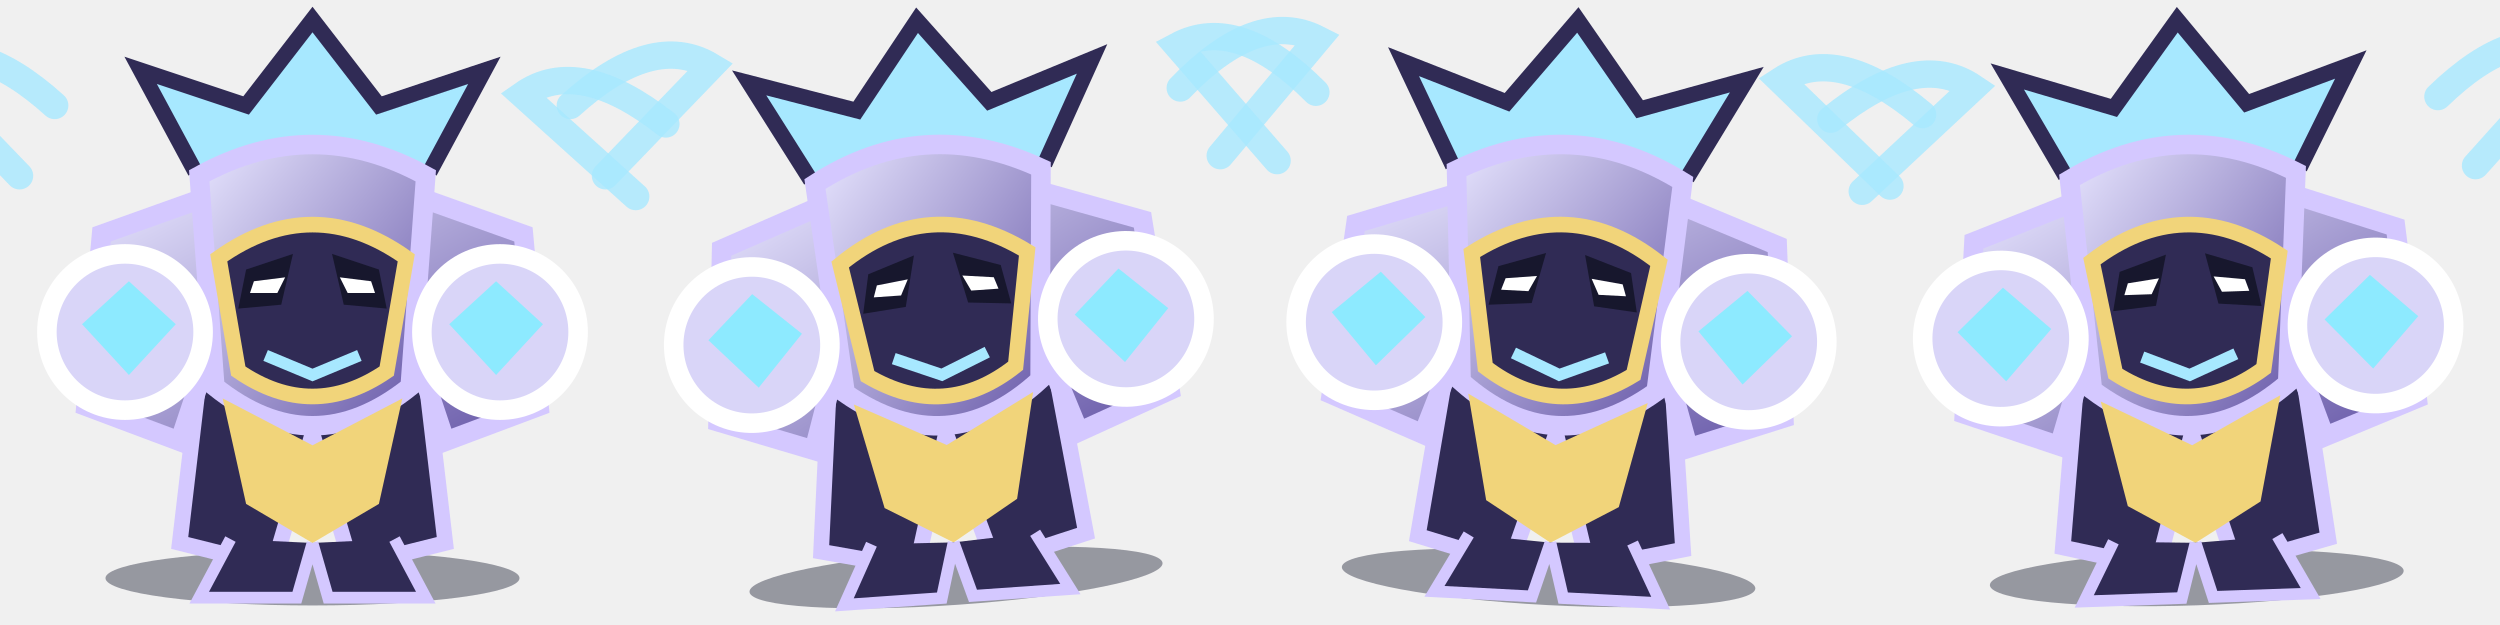
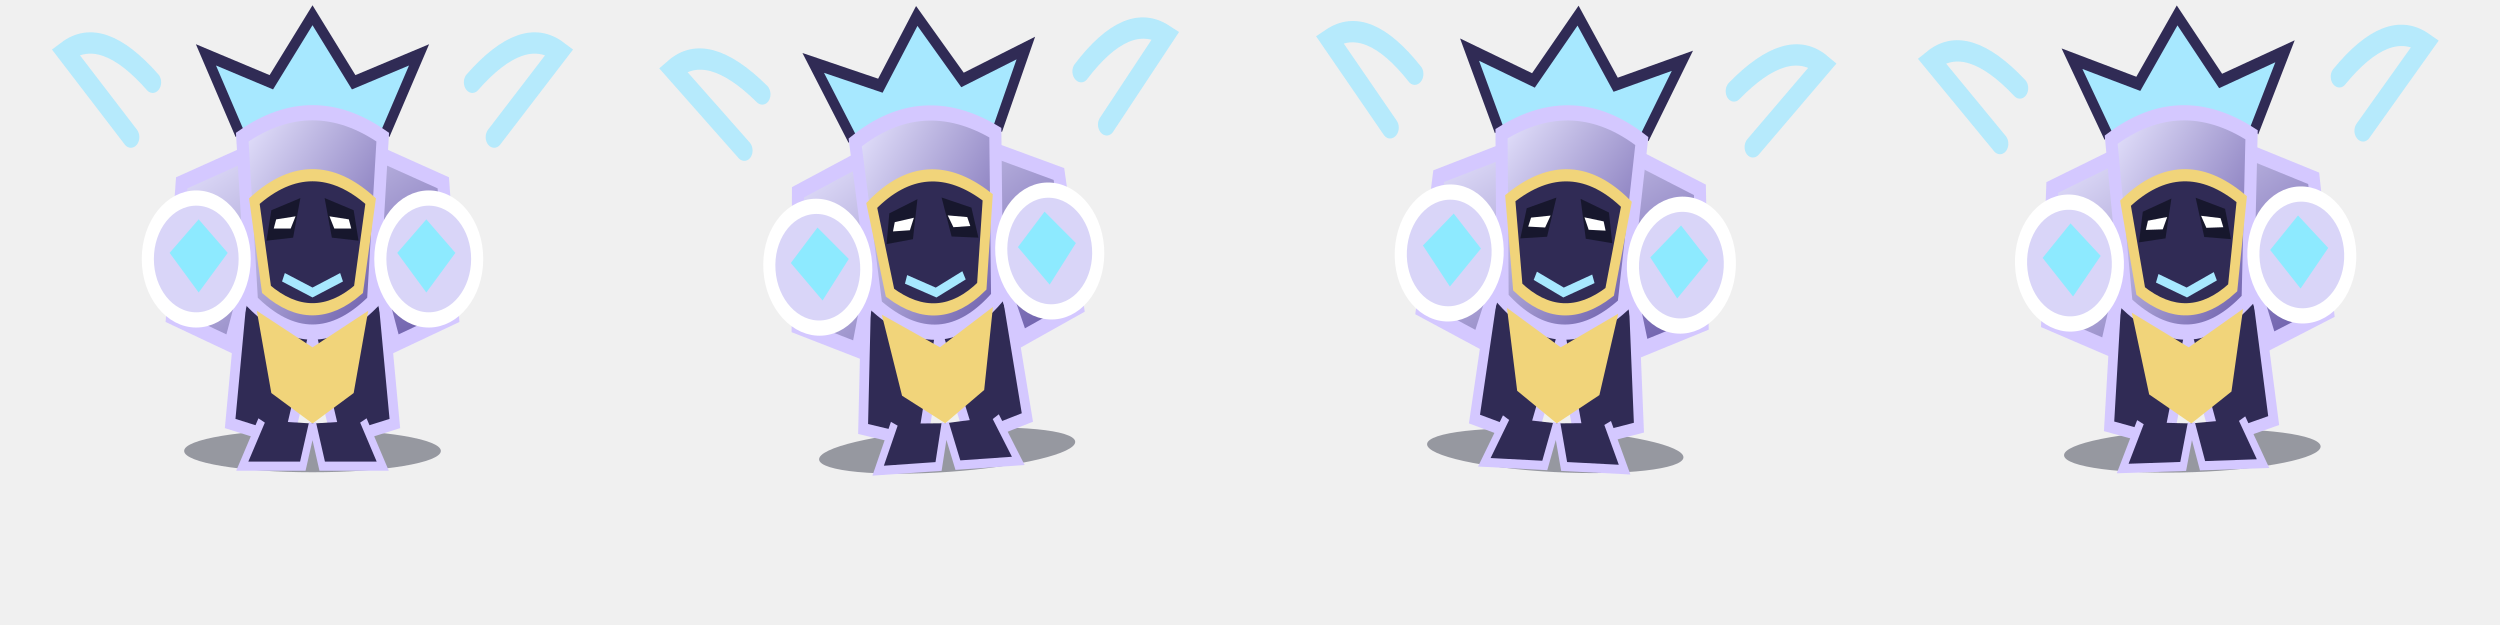
<svg xmlns="http://www.w3.org/2000/svg" width="640" height="160" viewBox="0 0 640 160">
  <defs>
    <linearGradient id="g" x2="1" y2="1">
      <stop stop-color="#e8e6ff" />
      <stop offset="1" stop-color="#6556a6" />
    </linearGradient>
  </defs>
-   <g transform="translate(0,0) translate(80,0) rotate(0 0 80)">
+   <g transform="translate(0,0) translate(80,0) rotate(0 0 80) scale(0.62 0.78)">
    <ellipse cy="148" rx="53" ry="7" fill="#101329" opacity=".4" />
    <path d="M-28 88 L-34 139 L-10 145 L0 111 L10 145 L34 139 L28 88Z" fill="#302b55" stroke="#d4c8ff" stroke-width="4" />
    <path d="M-26 50 L-54 60 L-58 104 L-34 113 L-22 77 M26 50 L54 60 L58 104 L34 113 L22 77" fill="url(#g)" stroke="#d4c8ff" stroke-width="5" />
    <path d="M-30 44 L-44 18 L-17 27 L0 5 L17 27 L44 18 L30 44" fill="#a7e8ff" stroke="#302b55" stroke-width="4" />
    <path d="M-29 45 Q0 29 29 45 L25 99 Q0 119 -25 99Z" fill="url(#g)" stroke="#d4c8ff" stroke-width="5" />
    <path d="M-24 66 Q0 49 24 66 L19 95 Q0 108 -19 95Z" fill="#302b55" stroke="#f1d47a" stroke-width="4" />
    <path d="M-17 69 L-5 65 L-8 78 L-19 79 M17 69 L5 65 L8 78 L19 79" fill="#17172d" />
    <path d="M-15 72 L-7 71 L-9 75 L-16 75 M15 72 L7 71 L9 75 L16 75" fill="#fff" />
    <path d="M-12 91 L0 96 L12 91" fill="none" stroke="#a7e8ff" stroke-width="3" />
    <path d="M-23 102 L0 114 L23 102 L17 129 L0 139 L-17 129Z" fill="#f1d47a" />
    <circle cx="-48" cy="85" r="20" fill="#d9d5f8" stroke="#fff" stroke-width="5" />
    <circle cx="48" cy="85" r="20" fill="#d9d5f8" stroke="#fff" stroke-width="5" />
    <path d="M-59 83 L-47 72 L-35 83 L-47 96Z M35 83 L47 72 L59 83 L47 96Z" fill="#8deaff" />
    <path d="M-21 138 L-29 153 L-4 153 L0 139 M21 138 L29 153 L4 153 L0 139" fill="#302b55" stroke="#d4c8ff" stroke-width="3" />
    <path d="M-66 27 Q-87 8 -102 17 L-75 45 M66 27 Q87 8 102 17 L75 45" fill="none" stroke="#a7e8ff" stroke-width="7" stroke-linecap="round" opacity=".8" />
  </g>
-   <g transform="translate(160,0) translate(80,0) rotate(-4 0 80)">
+   <g transform="translate(160,0) translate(80,0) rotate(-4 0 80) scale(0.62 0.78)">
    <ellipse cy="148" rx="53" ry="7" fill="#101329" opacity=".4" />
    <path d="M-28 88 L-34 139 L-10 145 L0 111 L10 145 L34 139 L28 88Z" fill="#302b55" stroke="#d4c8ff" stroke-width="4" />
    <path d="M-26 50 L-54 60 L-58 104 L-34 113 L-22 77 M26 50 L54 60 L58 104 L34 113 L22 77" fill="url(#g)" stroke="#d4c8ff" stroke-width="5" />
    <path d="M-30 44 L-44 18 L-17 27 L0 5 L17 27 L44 18 L30 44" fill="#a7e8ff" stroke="#302b55" stroke-width="4" />
    <path d="M-29 45 Q0 29 29 45 L25 99 Q0 119 -25 99Z" fill="url(#g)" stroke="#d4c8ff" stroke-width="5" />
    <path d="M-24 66 Q0 49 24 66 L19 95 Q0 108 -19 95Z" fill="#302b55" stroke="#f1d47a" stroke-width="4" />
    <path d="M-17 69 L-5 65 L-8 78 L-19 79 M17 69 L5 65 L8 78 L19 79" fill="#17172d" />
    <path d="M-15 72 L-7 71 L-9 75 L-16 75 M15 72 L7 71 L9 75 L16 75" fill="#fff" />
    <path d="M-12 91 L0 96 L12 91" fill="none" stroke="#a7e8ff" stroke-width="3" />
    <path d="M-23 102 L0 114 L23 102 L17 129 L0 139 L-17 129Z" fill="#f1d47a" />
    <circle cx="-48" cy="85" r="20" fill="#d9d5f8" stroke="#fff" stroke-width="5" />
    <circle cx="48" cy="85" r="20" fill="#d9d5f8" stroke="#fff" stroke-width="5" />
    <path d="M-59 83 L-47 72 L-35 83 L-47 96Z M35 83 L47 72 L59 83 L47 96Z" fill="#8deaff" />
    <path d="M-21 138 L-29 153 L-4 153 L0 139 M21 138 L29 153 L4 153 L0 139" fill="#302b55" stroke="#d4c8ff" stroke-width="3" />
    <path d="M-66 27 Q-87 8 -102 17 L-75 45 M66 27 Q87 8 102 17 L75 45" fill="none" stroke="#a7e8ff" stroke-width="7" stroke-linecap="round" opacity=".8" />
  </g>
-   <g transform="translate(320,0) translate(80,0) rotate(3 0 80)">
+   <g transform="translate(320,0) translate(80,0) rotate(3 0 80) scale(0.62 0.78)">
    <ellipse cy="148" rx="53" ry="7" fill="#101329" opacity=".4" />
    <path d="M-28 88 L-34 139 L-10 145 L0 111 L10 145 L34 139 L28 88Z" fill="#302b55" stroke="#d4c8ff" stroke-width="4" />
    <path d="M-26 50 L-54 60 L-58 104 L-34 113 L-22 77 M26 50 L54 60 L58 104 L34 113 L22 77" fill="url(#g)" stroke="#d4c8ff" stroke-width="5" />
    <path d="M-30 44 L-44 18 L-17 27 L0 5 L17 27 L44 18 L30 44" fill="#a7e8ff" stroke="#302b55" stroke-width="4" />
    <path d="M-29 45 Q0 29 29 45 L25 99 Q0 119 -25 99Z" fill="url(#g)" stroke="#d4c8ff" stroke-width="5" />
    <path d="M-24 66 Q0 49 24 66 L19 95 Q0 108 -19 95Z" fill="#302b55" stroke="#f1d47a" stroke-width="4" />
    <path d="M-17 69 L-5 65 L-8 78 L-19 79 M17 69 L5 65 L8 78 L19 79" fill="#17172d" />
    <path d="M-15 72 L-7 71 L-9 75 L-16 75 M15 72 L7 71 L9 75 L16 75" fill="#fff" />
    <path d="M-12 91 L0 96 L12 91" fill="none" stroke="#a7e8ff" stroke-width="3" />
    <path d="M-23 102 L0 114 L23 102 L17 129 L0 139 L-17 129Z" fill="#f1d47a" />
    <circle cx="-48" cy="85" r="20" fill="#d9d5f8" stroke="#fff" stroke-width="5" />
    <circle cx="48" cy="85" r="20" fill="#d9d5f8" stroke="#fff" stroke-width="5" />
    <path d="M-59 83 L-47 72 L-35 83 L-47 96Z M35 83 L47 72 L59 83 L47 96Z" fill="#8deaff" />
    <path d="M-21 138 L-29 153 L-4 153 L0 139 M21 138 L29 153 L4 153 L0 139" fill="#302b55" stroke="#d4c8ff" stroke-width="3" />
    <path d="M-66 27 Q-87 8 -102 17 L-75 45 M66 27 Q87 8 102 17 L75 45" fill="none" stroke="#a7e8ff" stroke-width="7" stroke-linecap="round" opacity=".8" />
  </g>
-   <g transform="translate(480,0) translate(80,0) rotate(-2 0 80)">
+   <g transform="translate(480,0) translate(80,0) rotate(-2 0 80) scale(0.62 0.78)">
    <ellipse cy="148" rx="53" ry="7" fill="#101329" opacity=".4" />
    <path d="M-28 88 L-34 139 L-10 145 L0 111 L10 145 L34 139 L28 88Z" fill="#302b55" stroke="#d4c8ff" stroke-width="4" />
    <path d="M-26 50 L-54 60 L-58 104 L-34 113 L-22 77 M26 50 L54 60 L58 104 L34 113 L22 77" fill="url(#g)" stroke="#d4c8ff" stroke-width="5" />
    <path d="M-30 44 L-44 18 L-17 27 L0 5 L17 27 L44 18 L30 44" fill="#a7e8ff" stroke="#302b55" stroke-width="4" />
    <path d="M-29 45 Q0 29 29 45 L25 99 Q0 119 -25 99Z" fill="url(#g)" stroke="#d4c8ff" stroke-width="5" />
    <path d="M-24 66 Q0 49 24 66 L19 95 Q0 108 -19 95Z" fill="#302b55" stroke="#f1d47a" stroke-width="4" />
    <path d="M-17 69 L-5 65 L-8 78 L-19 79 M17 69 L5 65 L8 78 L19 79" fill="#17172d" />
    <path d="M-15 72 L-7 71 L-9 75 L-16 75 M15 72 L7 71 L9 75 L16 75" fill="#fff" />
    <path d="M-12 91 L0 96 L12 91" fill="none" stroke="#a7e8ff" stroke-width="3" />
    <path d="M-23 102 L0 114 L23 102 L17 129 L0 139 L-17 129Z" fill="#f1d47a" />
    <circle cx="-48" cy="85" r="20" fill="#d9d5f8" stroke="#fff" stroke-width="5" />
    <circle cx="48" cy="85" r="20" fill="#d9d5f8" stroke="#fff" stroke-width="5" />
    <path d="M-59 83 L-47 72 L-35 83 L-47 96Z M35 83 L47 72 L59 83 L47 96Z" fill="#8deaff" />
    <path d="M-21 138 L-29 153 L-4 153 L0 139 M21 138 L29 153 L4 153 L0 139" fill="#302b55" stroke="#d4c8ff" stroke-width="3" />
    <path d="M-66 27 Q-87 8 -102 17 L-75 45 M66 27 Q87 8 102 17 L75 45" fill="none" stroke="#a7e8ff" stroke-width="7" stroke-linecap="round" opacity=".8" />
  </g>
</svg>
